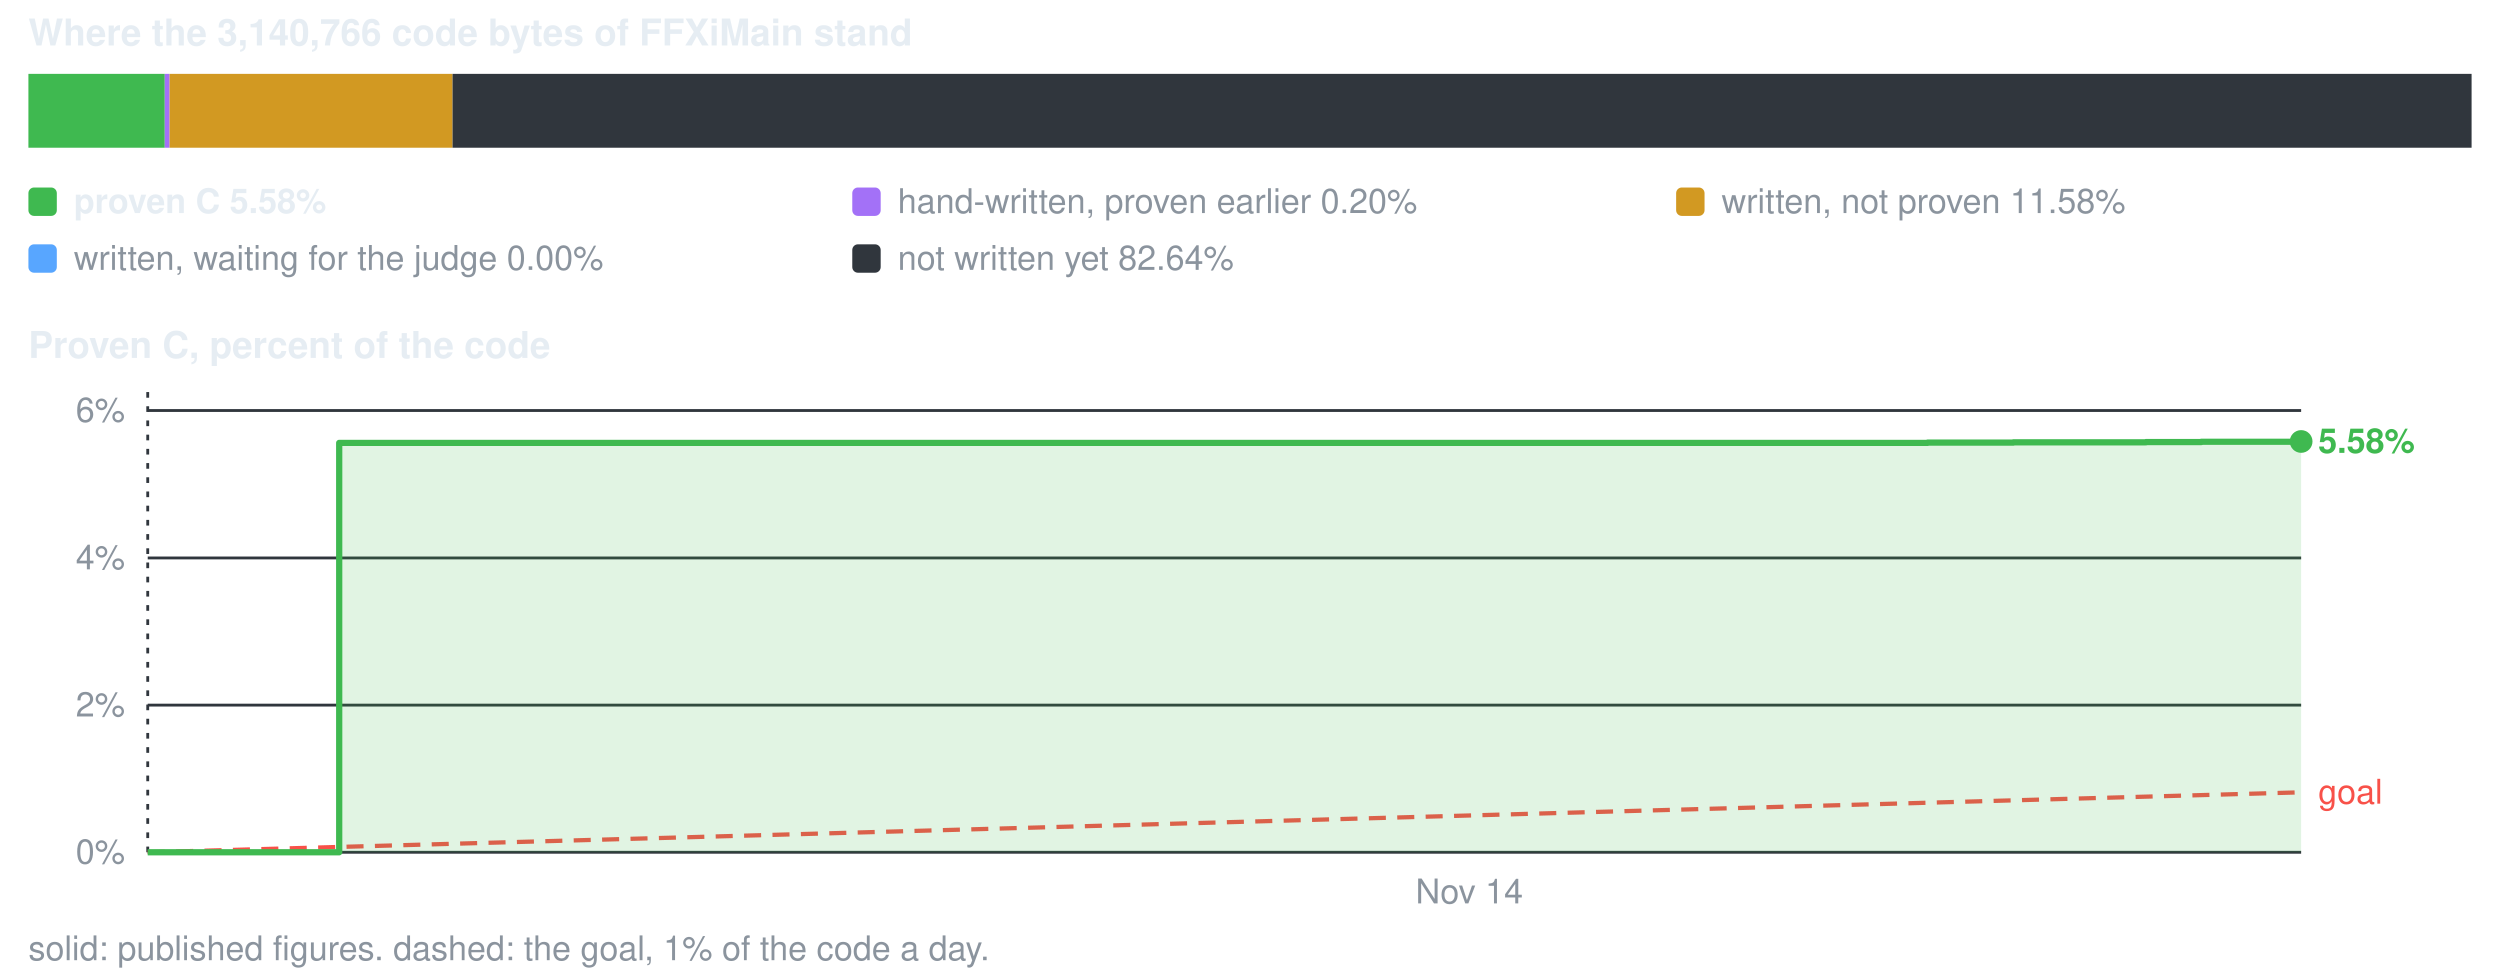
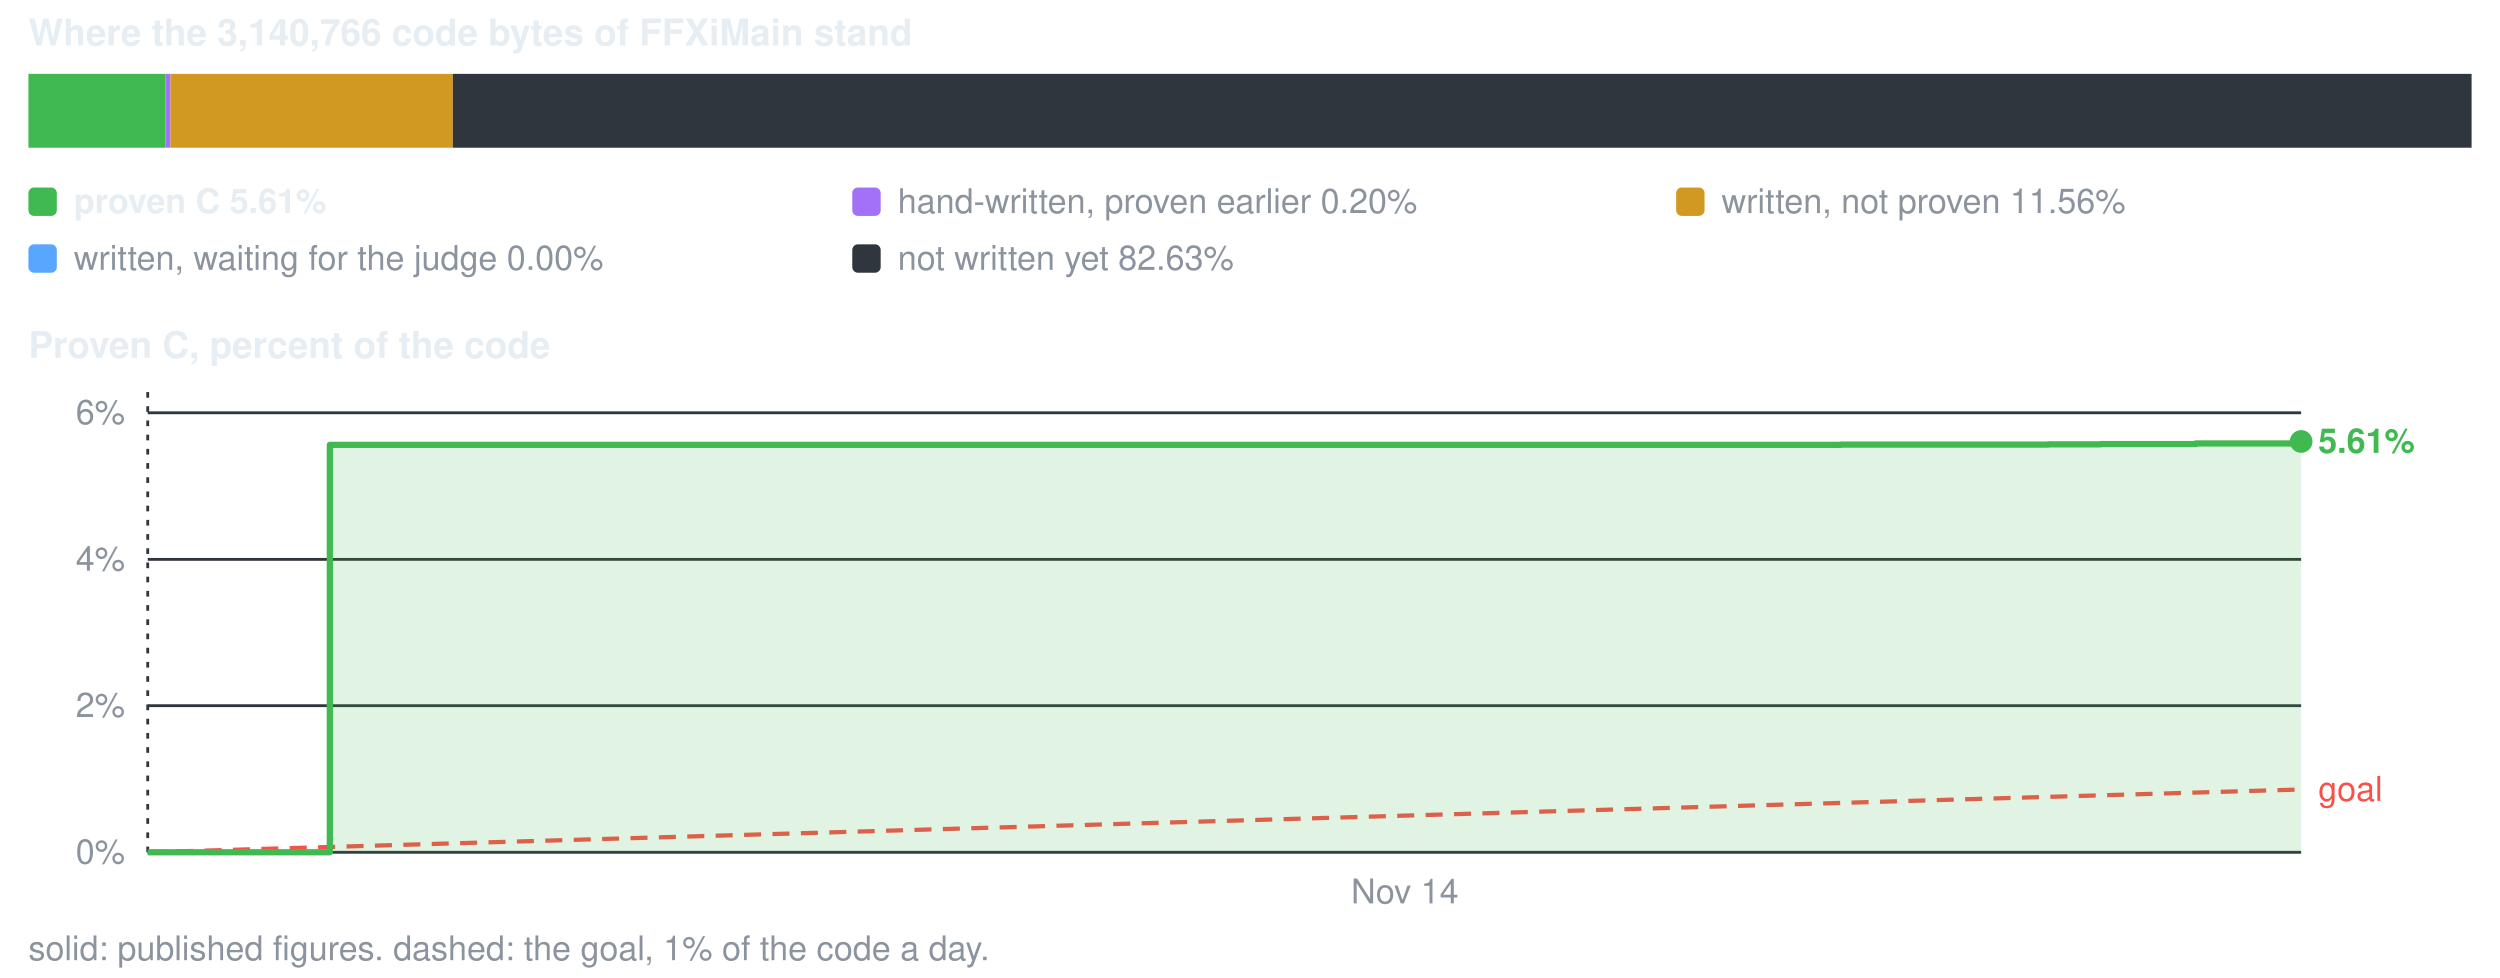
<svg xmlns="http://www.w3.org/2000/svg" viewBox="0 0 880 344" width="880" height="344" role="img" aria-label="conversion progress">
  <style>text{font-family:-apple-system,BlinkMacSystemFont,'Segoe UI',Helvetica,Arial,sans-serif;font-size:12px;fill:#8b949e}.s{fill:#e6edf3;font-weight:600}.b{font-size:13px}</style>
  <text x="10" y="16" class="s b">Where the 3,140,766 code bytes of FFXiMain stand</text>
-   <rect x="10.0" y="26" width="48.0" height="26" fill="#3fb950" />
-   <rect x="58.0" y="26" width="1.7" height="26" fill="#a371f7" />
-   <rect x="59.7" y="26" width="99.6" height="26" fill="#d29922" />
-   <rect x="159.3" y="26" width="710.7" height="26" fill="#30363d" />
+   <rect x="10.0" y="26" width="48.3" height="26" fill="#3fb950" />
+   <rect x="58.3" y="26" width="1.7" height="26" fill="#a371f7" />
+   <rect x="60.0" y="26" width="99.4" height="26" fill="#d29922" />
+   <rect x="159.4" y="26" width="710.6" height="26" fill="#30363d" />
  <rect x="10" y="66" width="10" height="10" rx="2" fill="#3fb950" />
-   <text x="26" y="75" class="s">proven C 5.58%</text>
+   <text x="26" y="75" class="s">proven C 5.61%</text>
  <rect x="300" y="66" width="10" height="10" rx="2" fill="#a371f7" />
  <text x="316" y="75">hand-written, proven earlier 0.20%</text>
  <rect x="590" y="66" width="10" height="10" rx="2" fill="#d29922" />
-   <text x="606" y="75">written, not proven 11.58%</text>
+   <text x="606" y="75">written, not proven 11.56%</text>
  <rect x="10" y="86" width="10" height="10" rx="2" fill="#58a6ff" />
  <text x="26" y="95">written, waiting for the judge 0.00%</text>
  <rect x="300" y="86" width="10" height="10" rx="2" fill="#30363d" />
-   <text x="316" y="95">not written yet 82.64%</text>
+   <text x="316" y="95">not written yet 82.63%</text>
  <text x="10" y="126" class="s b">Proven C, percent of the code</text>
  <line x1="52" y1="300.0" x2="810" y2="300.0" stroke="#30363d" stroke-width="1" />
  <text x="44" y="304.0" text-anchor="end">0%</text>
-   <line x1="52" y1="248.2" x2="810" y2="248.2" stroke="#30363d" stroke-width="1" />
-   <text x="44" y="252.2" text-anchor="end">2%</text>
-   <line x1="52" y1="196.4" x2="810" y2="196.4" stroke="#30363d" stroke-width="1" />
-   <text x="44" y="200.4" text-anchor="end">4%</text>
-   <line x1="52" y1="144.5" x2="810" y2="144.5" stroke="#30363d" stroke-width="1" />
-   <text x="44" y="148.5" text-anchor="end">6%</text>
+   <line x1="52" y1="248.4" x2="810" y2="248.4" stroke="#30363d" stroke-width="1" />
+   <text x="44" y="252.4" text-anchor="end">2%</text>
+   <line x1="52" y1="196.9" x2="810" y2="196.9" stroke="#30363d" stroke-width="1" />
+   <text x="44" y="200.9" text-anchor="end">4%</text>
+   <line x1="52" y1="145.3" x2="810" y2="145.3" stroke="#30363d" stroke-width="1" />
+   <text x="44" y="149.3" text-anchor="end">6%</text>
  <line x1="52.0" y1="138" x2="52.0" y2="300" stroke="#30363d" stroke-width="1" stroke-dasharray="2 3" />
-   <text x="517.2" y="318" text-anchor="middle">Nov 14</text>
-   <line x1="52.0" y1="300.0" x2="810.0" y2="278.9" stroke="#f85149" stroke-width="1.5" stroke-dasharray="6 4" />
-   <text x="816.0" y="282.9" style="fill:#f85149">goal</text>
-   <path d="M52.0 300.0 H119.4 V155.9 H650.8 V155.9 H678.5 V155.8 H708.7 V155.7 H755.4 V155.6 H774.9 V155.5 H810.0 V155.4 V300.0 H52.0 Z" fill="#3fb950" fill-opacity="0.16" />
-   <path d="M52.0 300.0 H119.4 V155.9 H650.8 V155.9 H678.5 V155.8 H708.7 V155.7 H755.4 V155.6 H774.9 V155.5 H810.0 V155.4" fill="none" stroke="#3fb950" stroke-width="2.2" stroke-linejoin="round" />
+   <text x="494.5" y="318" text-anchor="middle">Nov 14</text>
+   <line x1="52.0" y1="300.0" x2="810.0" y2="277.9" stroke="#f85149" stroke-width="1.5" stroke-dasharray="6 4" />
+   <text x="816.0" y="281.9" style="fill:#f85149">goal</text>
+   <path d="M52.0 300.0 H116.1 V156.6 H621.5 V156.6 H647.9 V156.5 H676.6 V156.5 H721.0 V156.4 H739.5 V156.3 H772.9 V156.1 H810.0 V155.4 V300.0 H52.0 Z" fill="#3fb950" fill-opacity="0.16" />
+   <path d="M52.0 300.0 H116.1 V156.6 H621.5 V156.6 H647.9 V156.5 H676.6 V156.5 H721.0 V156.4 H739.5 V156.3 H772.9 V156.1 H810.0 V155.4" fill="none" stroke="#3fb950" stroke-width="2.2" stroke-linejoin="round" />
  <circle cx="810.0" cy="155.4" r="4" fill="#3fb950" />
-   <text x="816.0" y="159.4" class="s" style="fill:#3fb950">5.58%</text>
+   <text x="816.0" y="159.4" class="s" style="fill:#3fb950">5.61%</text>
  <text x="10" y="338">solid: published figures. dashed: the goal, 1% of the code a day.</text>
</svg>
